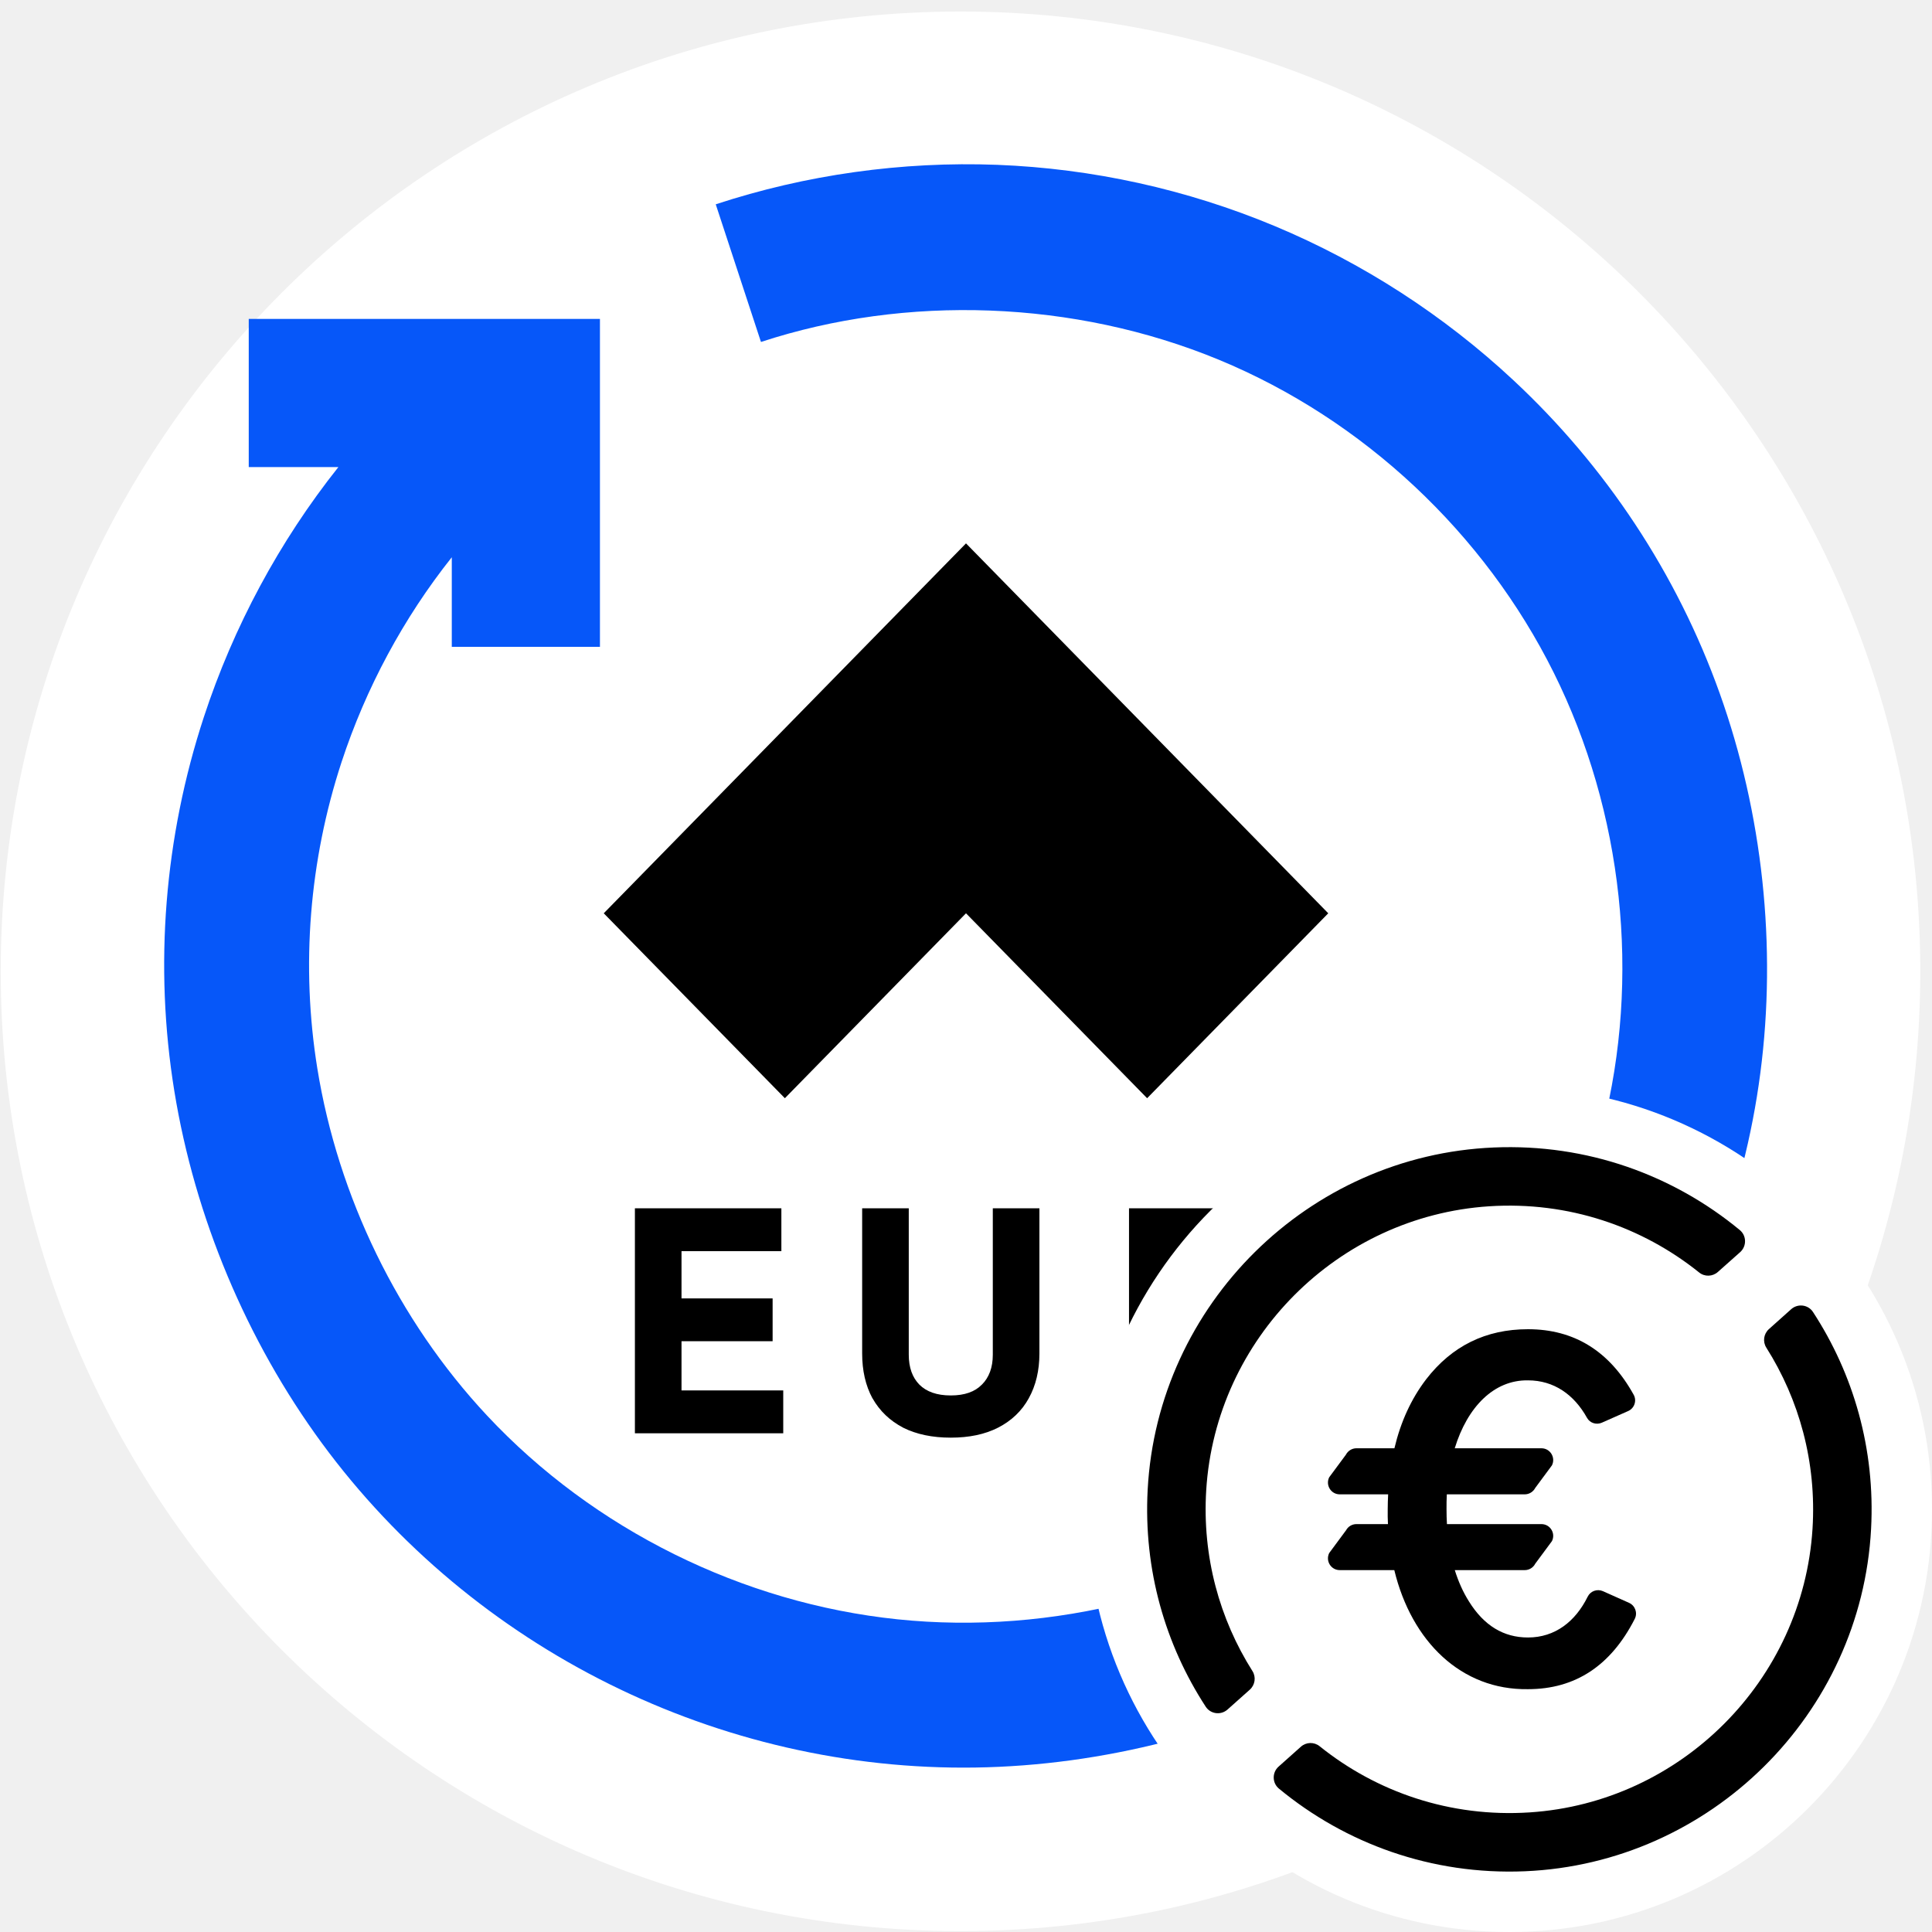
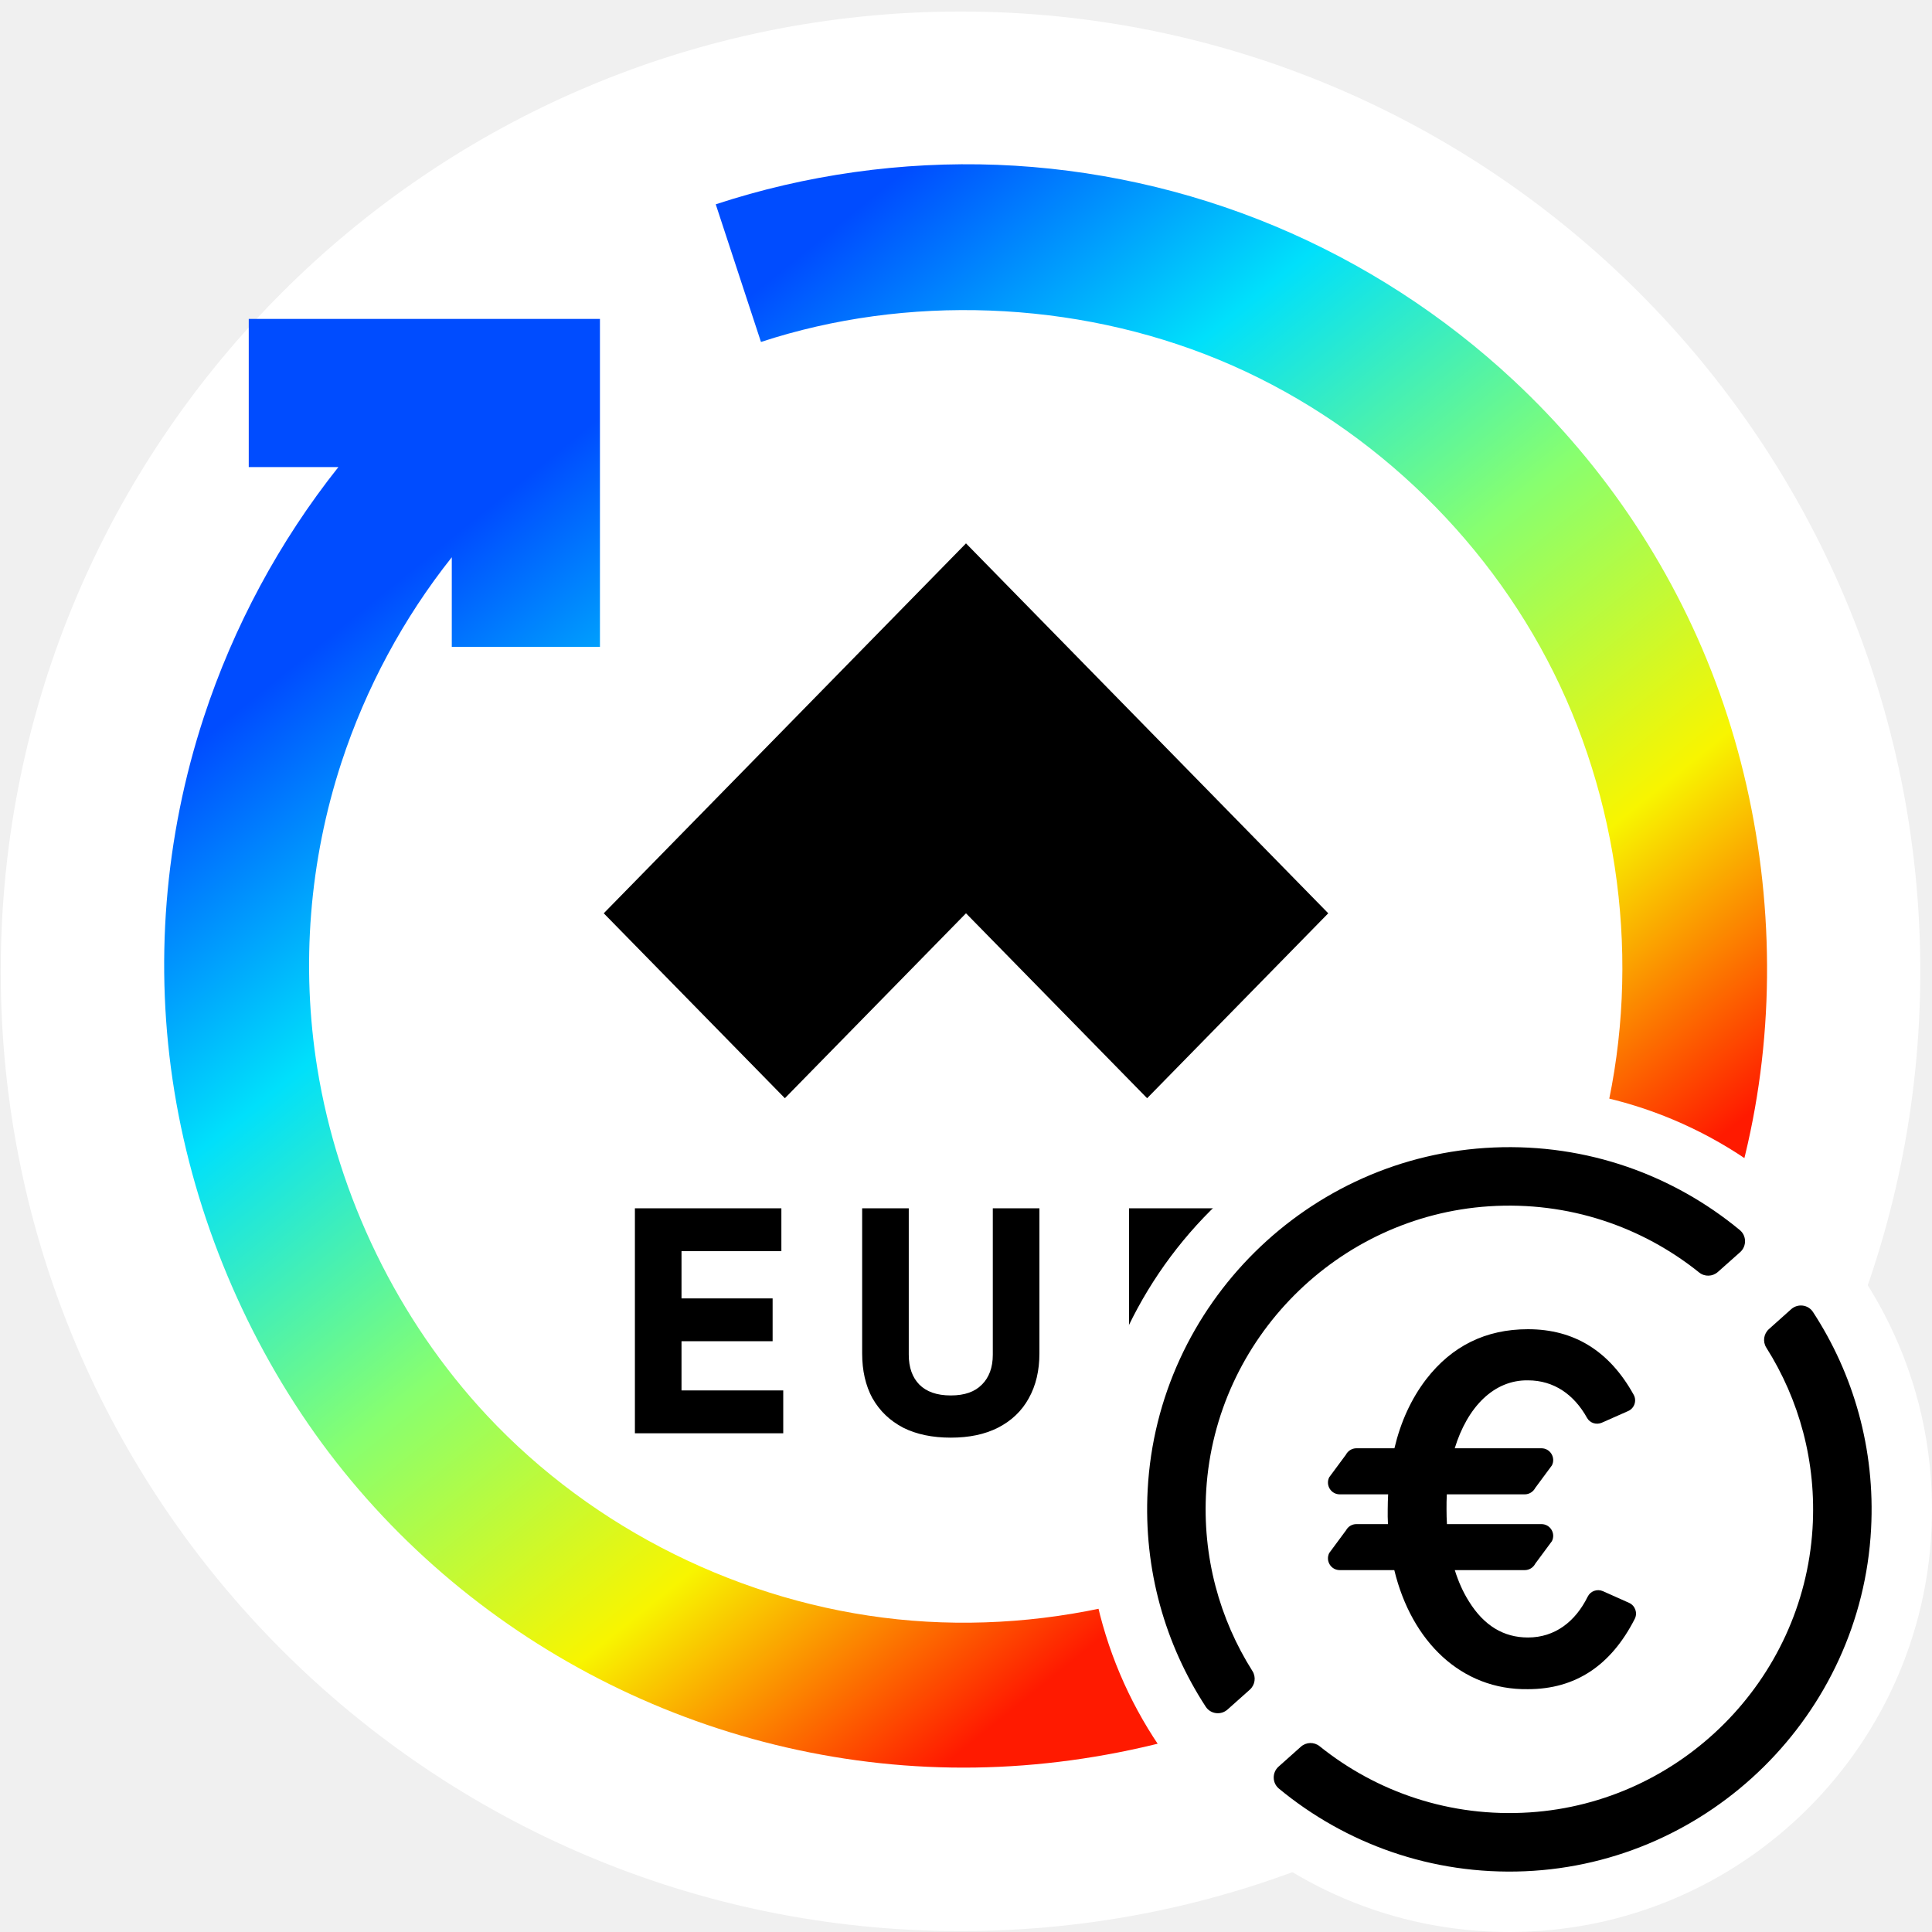
<svg xmlns="http://www.w3.org/2000/svg" width="32" height="32" viewBox="0 0 32 32" fill="none">
-   <g clip-path="url(#clip0_1844_8970)">
+   <g clip-path="url(#clip0_1844_8986)">
    <path d="M15.909 31.985C24.688 31.985 31.806 24.868 31.806 16.088C31.806 7.309 24.688 0.191 15.909 0.191C7.129 0.191 0.012 7.309 0.012 16.088C0.012 24.868 7.129 31.985 15.909 31.985Z" fill="white" />
-     <path fill-rule="evenodd" clip-rule="evenodd" d="M11.855 3.384C13.345 2.894 14.938 2.67 16.516 2.73C18.094 2.791 19.658 3.136 21.113 3.744C22.568 4.352 23.915 5.223 25.067 6.298C26.592 7.719 27.775 9.498 28.485 11.487C29.195 13.476 29.431 15.677 29.157 17.771C28.884 19.866 28.1 21.855 26.914 23.566C25.728 25.277 24.14 26.709 22.274 27.701C20.409 28.692 18.266 29.244 16.154 29.276C14.042 29.308 11.96 28.821 10.095 27.895C8.231 26.97 6.583 25.607 5.332 23.904C4.082 22.201 3.227 20.159 2.888 18.075C2.549 15.991 2.725 13.865 3.375 11.881C3.866 10.382 4.628 8.964 5.605 7.736H4.12V5.282H9.937V10.714H7.483V9.23C6.683 10.236 6.059 11.397 5.656 12.626C5.124 14.251 4.981 15.995 5.256 17.697C5.599 19.814 6.589 21.865 8.067 23.446C9.834 25.336 12.3 26.554 14.866 26.821C17.432 27.087 20.099 26.403 22.217 24.929C24.335 23.454 25.905 21.191 26.542 18.69C27.179 16.19 26.884 13.453 25.735 11.142C24.586 8.832 22.584 6.949 20.189 5.959C17.794 4.969 15.008 4.874 12.604 5.664L11.855 3.384Z" fill="#0657F9" />
+     <path fill-rule="evenodd" clip-rule="evenodd" d="M11.855 3.384C13.345 2.894 14.938 2.67 16.516 2.73C18.094 2.791 19.658 3.136 21.113 3.744C22.568 4.352 23.915 5.223 25.067 6.298C26.592 7.719 27.775 9.498 28.485 11.487C29.195 13.476 29.431 15.677 29.157 17.771C28.884 19.866 28.1 21.855 26.914 23.566C25.728 25.277 24.14 26.709 22.274 27.701C20.409 28.692 18.266 29.244 16.154 29.276C14.042 29.308 11.96 28.821 10.095 27.895C8.231 26.97 6.583 25.607 5.332 23.904C4.082 22.201 3.227 20.159 2.888 18.075C2.549 15.991 2.725 13.865 3.375 11.881C3.866 10.382 4.628 8.964 5.605 7.736H4.12V5.282H9.937V10.714H7.483V9.23C6.683 10.236 6.059 11.397 5.656 12.626C5.124 14.251 4.981 15.995 5.256 17.697C5.599 19.814 6.589 21.865 8.067 23.446C9.834 25.336 12.3 26.554 14.866 26.821C17.432 27.087 20.099 26.403 22.217 24.929C24.335 23.454 25.905 21.191 26.542 18.69C27.179 16.19 26.884 13.453 25.735 11.142C24.586 8.832 22.584 6.949 20.189 5.959C17.794 4.969 15.008 4.874 12.604 5.664L11.855 3.384Z" fill="url(#paint0_linear_1844_8986)" />
    <path d="M22 15.127L16 9L10 15.127L13 18.19L16 15.127L19 18.19L22 15.127Z" fill="black" />
-     <path d="M10.516 23.697V23.74H10.559H12.931H12.973V23.697V23.072V23.03H12.931H11.288V22.215H12.754H12.797V22.173V21.549V21.506H12.754H11.288V20.723H12.899H12.942V20.68V20.056V20.013H12.899H10.559H10.516V20.056V23.697ZM14.958 23.646L14.959 23.647C15.181 23.758 15.445 23.812 15.748 23.812C16.051 23.812 16.313 23.758 16.532 23.646L16.532 23.646C16.754 23.532 16.924 23.37 17.039 23.161C17.157 22.949 17.216 22.7 17.216 22.417V20.056V20.013H17.173H16.486H16.444V20.056V22.438C16.444 22.651 16.382 22.814 16.264 22.933L16.263 22.933C16.149 23.051 15.98 23.113 15.748 23.113C15.516 23.113 15.345 23.051 15.227 22.933C15.112 22.815 15.052 22.651 15.052 22.438V20.056V20.013H15.009H14.323H14.28V20.056V22.417C14.28 22.7 14.336 22.949 14.451 23.161L14.452 23.161C14.57 23.37 14.74 23.532 14.958 23.646ZM18.7 23.697V23.74H18.743H19.43H19.472V23.697V22.366H20.387C20.481 22.366 20.536 22.391 20.567 22.428L20.567 22.43C20.605 22.472 20.625 22.529 20.625 22.604V23.697V23.74H20.668H21.354H21.397V23.697V22.506C21.397 22.352 21.357 22.225 21.272 22.129C21.195 22.038 21.089 21.986 20.96 21.972V21.946C21.108 21.88 21.234 21.781 21.336 21.647C21.447 21.503 21.501 21.316 21.501 21.091V21.028C21.501 20.823 21.453 20.644 21.354 20.49C21.256 20.337 21.117 20.219 20.941 20.136C20.764 20.053 20.558 20.013 20.324 20.013H18.743H18.7V20.056V23.697ZM20.606 20.845L20.607 20.846C20.687 20.923 20.729 21.027 20.729 21.163V21.215C20.729 21.351 20.686 21.457 20.601 21.538C20.521 21.615 20.407 21.657 20.251 21.657H19.472V20.723H20.251C20.41 20.723 20.526 20.765 20.606 20.845Z" fill="black" />
+     <path d="M10.516 23.697V23.74H10.559H12.931H12.973V23.697V23.072V23.03H12.931H11.288V22.215H12.754H12.797V22.173V21.549V21.506H12.754H11.288V20.723H12.899H12.942V20.68V20.056V20.013H12.899H10.559H10.516V20.056V23.697ZM14.958 23.646L14.959 23.647C15.181 23.758 15.445 23.812 15.748 23.812C16.051 23.812 16.313 23.758 16.532 23.646L16.532 23.646C16.754 23.532 16.924 23.37 17.039 23.161C17.158 22.949 17.216 22.7 17.216 22.417V20.056V20.013H17.173H16.487H16.444V20.056V22.438C16.444 22.651 16.382 22.814 16.264 22.933L16.263 22.933C16.149 23.051 15.98 23.113 15.748 23.113C15.516 23.113 15.345 23.051 15.227 22.933C15.112 22.815 15.052 22.651 15.052 22.438V20.056V20.013H15.009H14.323H14.28V20.056V22.417C14.28 22.7 14.336 22.949 14.451 23.161L14.452 23.161C14.57 23.37 14.74 23.532 14.958 23.646ZM18.7 23.697V23.74H18.743H19.43H19.472V23.697V22.366H20.387C20.481 22.366 20.536 22.391 20.567 22.428L20.567 22.43C20.605 22.472 20.625 22.529 20.625 22.604V23.697V23.74H20.668H21.354H21.397V23.697V22.506C21.397 22.352 21.357 22.225 21.272 22.129C21.195 22.038 21.089 21.986 20.96 21.972V21.946C21.108 21.88 21.234 21.781 21.336 21.647C21.447 21.503 21.501 21.316 21.501 21.091V21.028C21.501 20.823 21.453 20.644 21.354 20.49C21.256 20.337 21.117 20.219 20.941 20.136C20.764 20.053 20.558 20.013 20.324 20.013H18.743H18.7V20.056V23.697ZM20.606 20.845L20.607 20.846C20.687 20.923 20.729 21.027 20.729 21.163V21.215C20.729 21.351 20.686 21.457 20.601 21.538C20.521 21.615 20.407 21.657 20.251 21.657H19.472V20.723H20.251C20.41 20.723 20.526 20.765 20.606 20.845Z" fill="black" />
    <circle cx="25" cy="25" r="7" fill="white" />
    <path d="M22.292 25.35L22.016 25.723C21.951 25.853 22.045 26.006 22.19 26.006H23.094C23.38 27.189 24.204 27.995 25.308 27.978C26.092 27.978 26.682 27.589 27.077 26.813C27.127 26.714 27.083 26.593 26.982 26.548L26.55 26.355C26.455 26.313 26.343 26.352 26.297 26.446C26.093 26.859 25.755 27.122 25.308 27.122C24.903 27.122 24.578 26.924 24.33 26.524C24.232 26.369 24.155 26.195 24.096 26.006H25.255C25.328 26.006 25.395 25.965 25.429 25.899L25.705 25.526C25.77 25.396 25.676 25.244 25.531 25.244H23.966C23.961 25.163 23.959 25.081 23.959 24.997C23.958 24.913 23.96 24.831 23.964 24.751H25.255C25.328 24.751 25.395 24.709 25.429 24.644L25.705 24.271C25.77 24.141 25.676 23.988 25.531 23.988H24.095C24.305 23.303 24.744 22.854 25.308 22.863C25.738 22.863 26.072 23.099 26.286 23.484C26.334 23.571 26.442 23.604 26.532 23.564L26.966 23.372C27.07 23.327 27.114 23.201 27.059 23.102C26.659 22.379 26.075 22.016 25.308 22.016C24.608 22.016 24.047 22.294 23.621 22.846C23.372 23.172 23.199 23.553 23.096 23.988H22.466C22.393 23.988 22.326 24.03 22.292 24.095L22.016 24.468C21.951 24.598 22.045 24.751 22.19 24.751H22.992C22.988 24.832 22.985 24.913 22.985 24.997C22.983 25.08 22.985 25.162 22.989 25.244H22.466C22.393 25.244 22.326 25.285 22.293 25.35L22.292 25.35Z" fill="black" />
    <path d="M19.979 24.679C20.136 22.17 22.156 20.145 24.663 19.98C25.982 19.894 27.201 20.32 28.143 21.076C28.234 21.15 28.365 21.146 28.453 21.068L28.823 20.739C28.932 20.641 28.93 20.468 28.817 20.374C27.717 19.465 26.29 18.94 24.742 19.006C21.671 19.135 19.172 21.605 19.009 24.675C18.938 26.002 19.302 27.243 19.971 28.269C20.051 28.391 20.222 28.413 20.332 28.315L20.701 27.986C20.788 27.908 20.807 27.778 20.745 27.679C20.201 26.819 19.91 25.784 19.979 24.679H19.979Z" fill="black" />
    <path d="M30.029 21.731C29.949 21.608 29.778 21.587 29.668 21.684L29.299 22.014C29.212 22.092 29.193 22.221 29.255 22.32C29.799 23.18 30.09 24.215 30.021 25.321C29.863 27.829 27.844 29.855 25.336 30.019C24.018 30.105 22.799 29.68 21.857 28.923C21.765 28.849 21.634 28.853 21.547 28.931L21.177 29.261C21.068 29.358 21.07 29.532 21.183 29.625C22.283 30.534 23.71 31.059 25.258 30.994C28.329 30.864 30.828 28.394 30.991 25.324C31.062 23.997 30.698 22.756 30.029 21.731H30.029Z" fill="black" />
  </g>
  <defs>
-     <clipPath id="clip0_1844_8970">
+     <linearGradient id="paint0_linear_1844_8986" x1="2.043" y1="13.297" x2="15.222" y2="29.577" gradientUnits="userSpaceOnUse">
+       <stop stop-color="#004CFF" />
+       <stop offset="0.252" stop-color="#00E0FB" />
+       <stop offset="0.506" stop-color="#87FF70" />
+       <stop offset="0.755" stop-color="#F8F500" />
+       <stop offset="1" stop-color="#FF1A00" />
+     </linearGradient>
+     <clipPath id="clip0_1844_8986">
      <rect width="32" height="32" fill="white" />
    </clipPath>
  </defs>
</svg>
